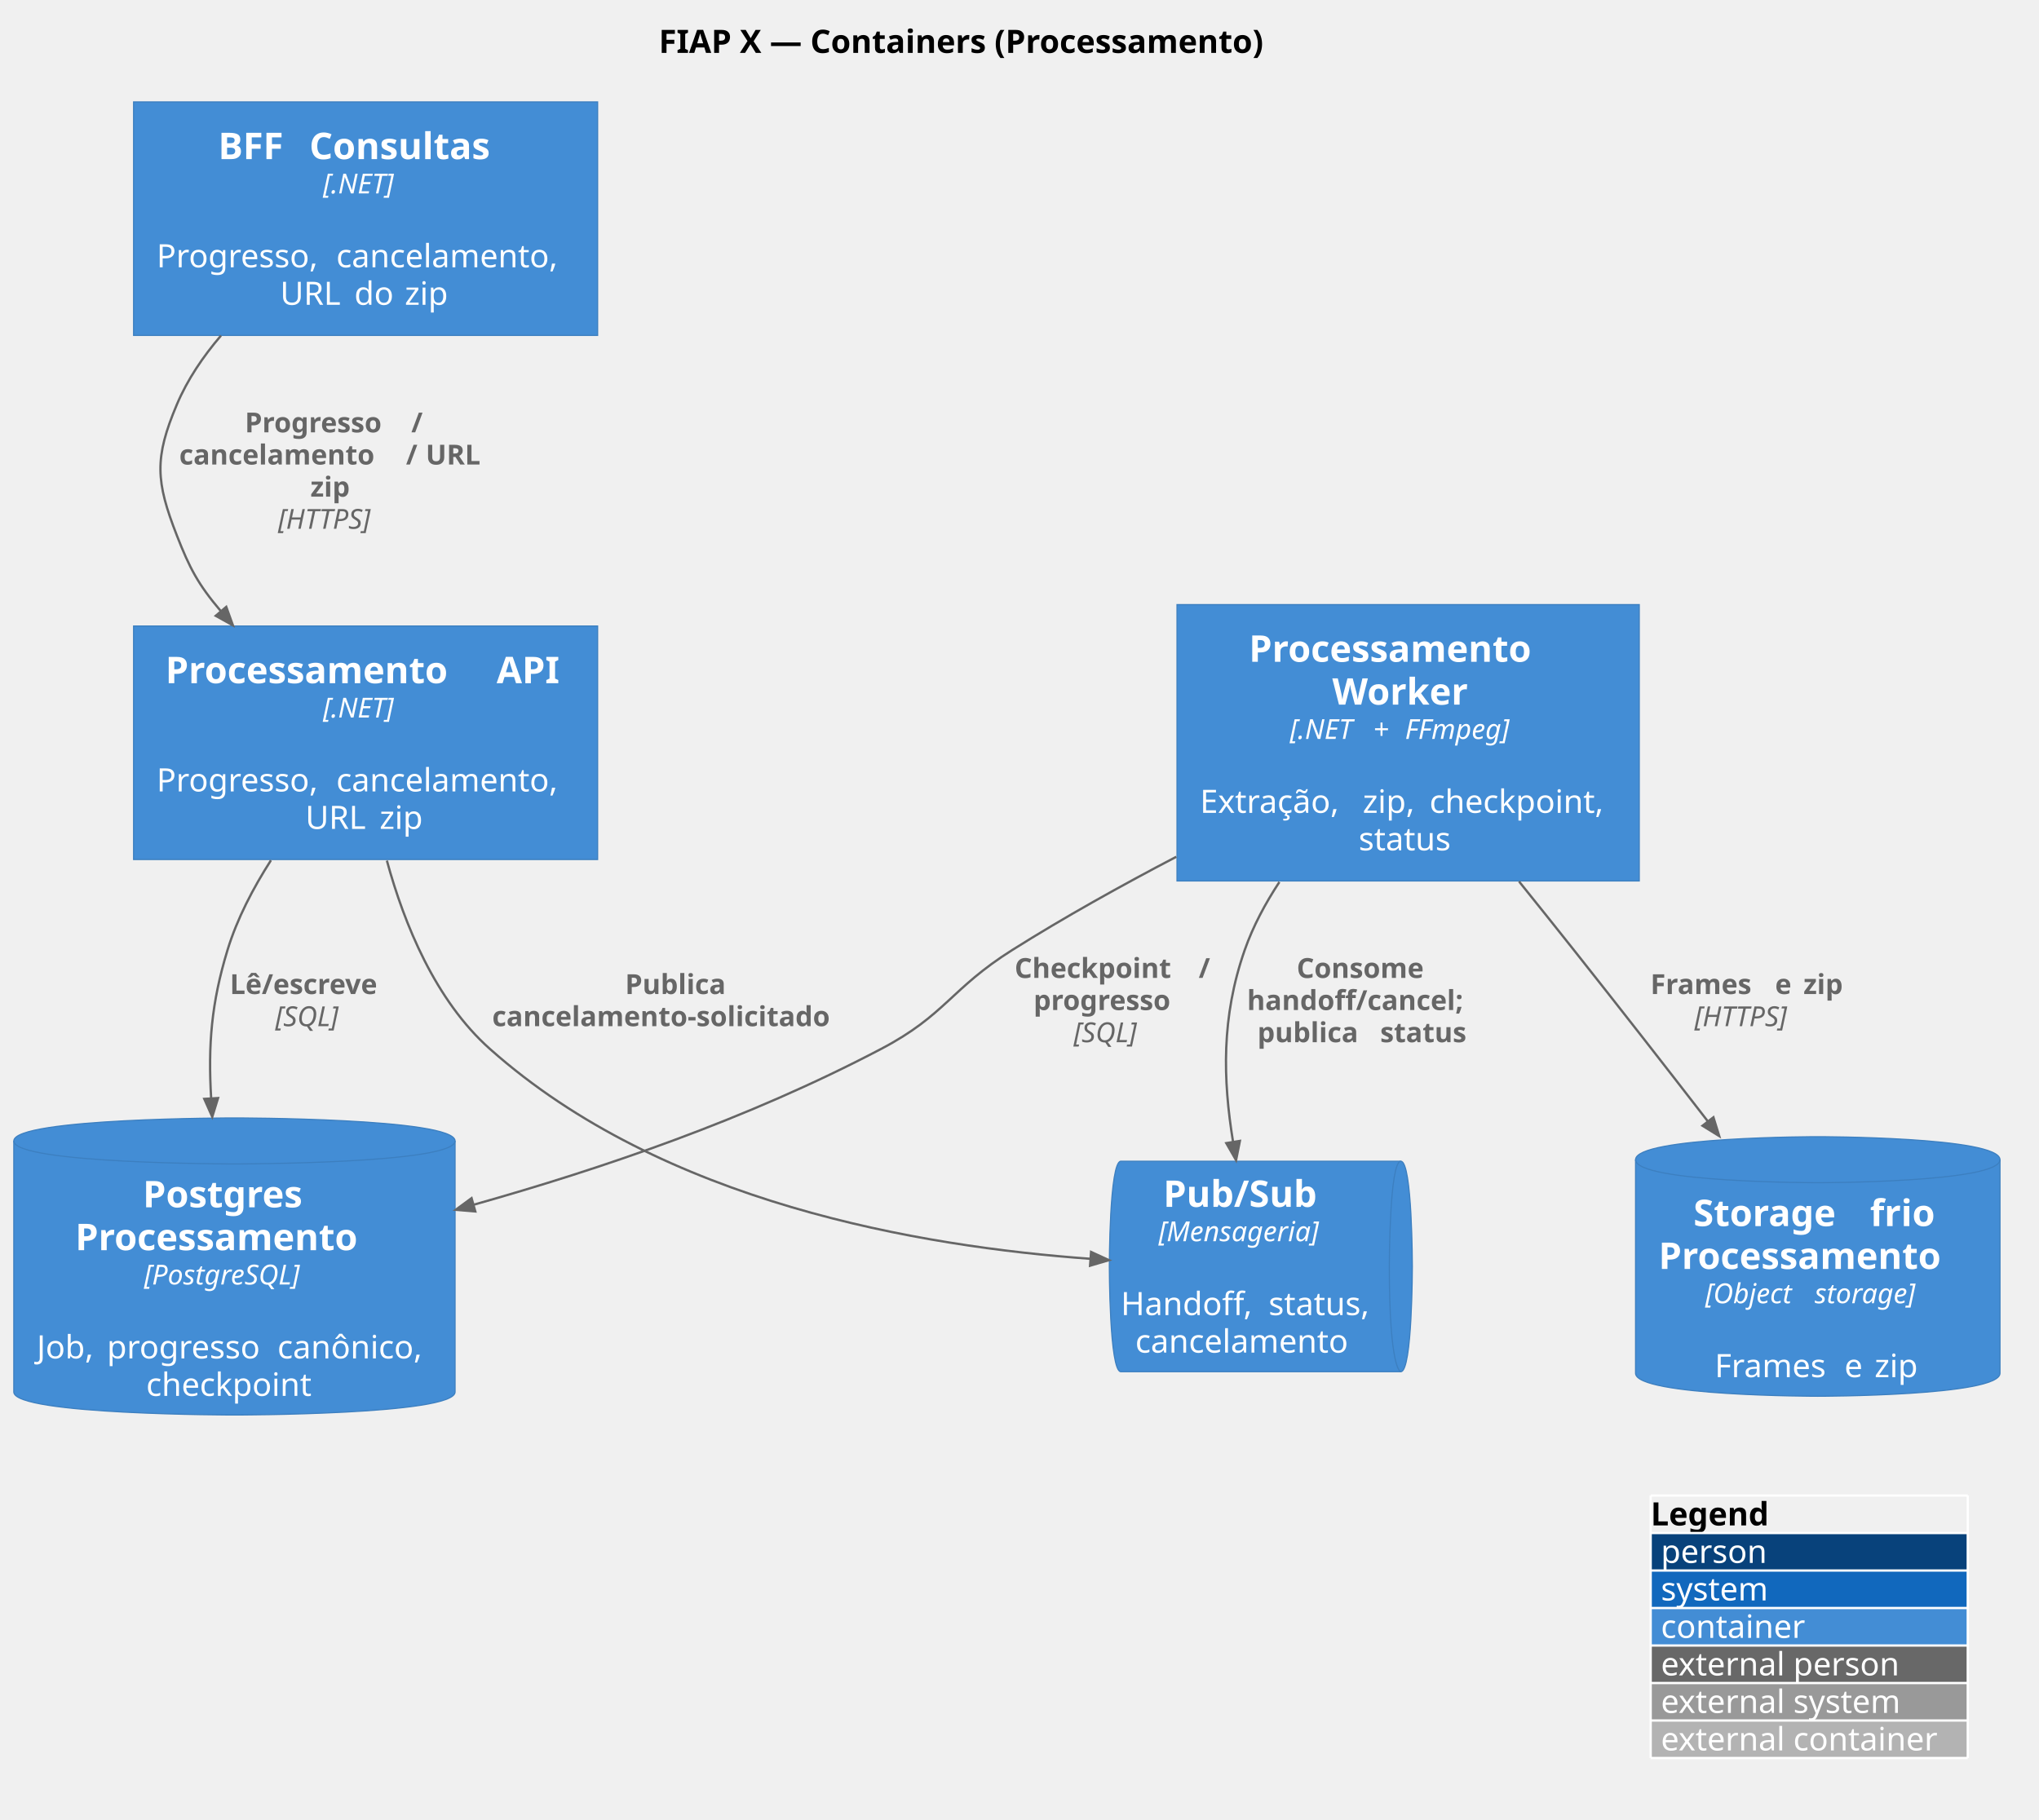
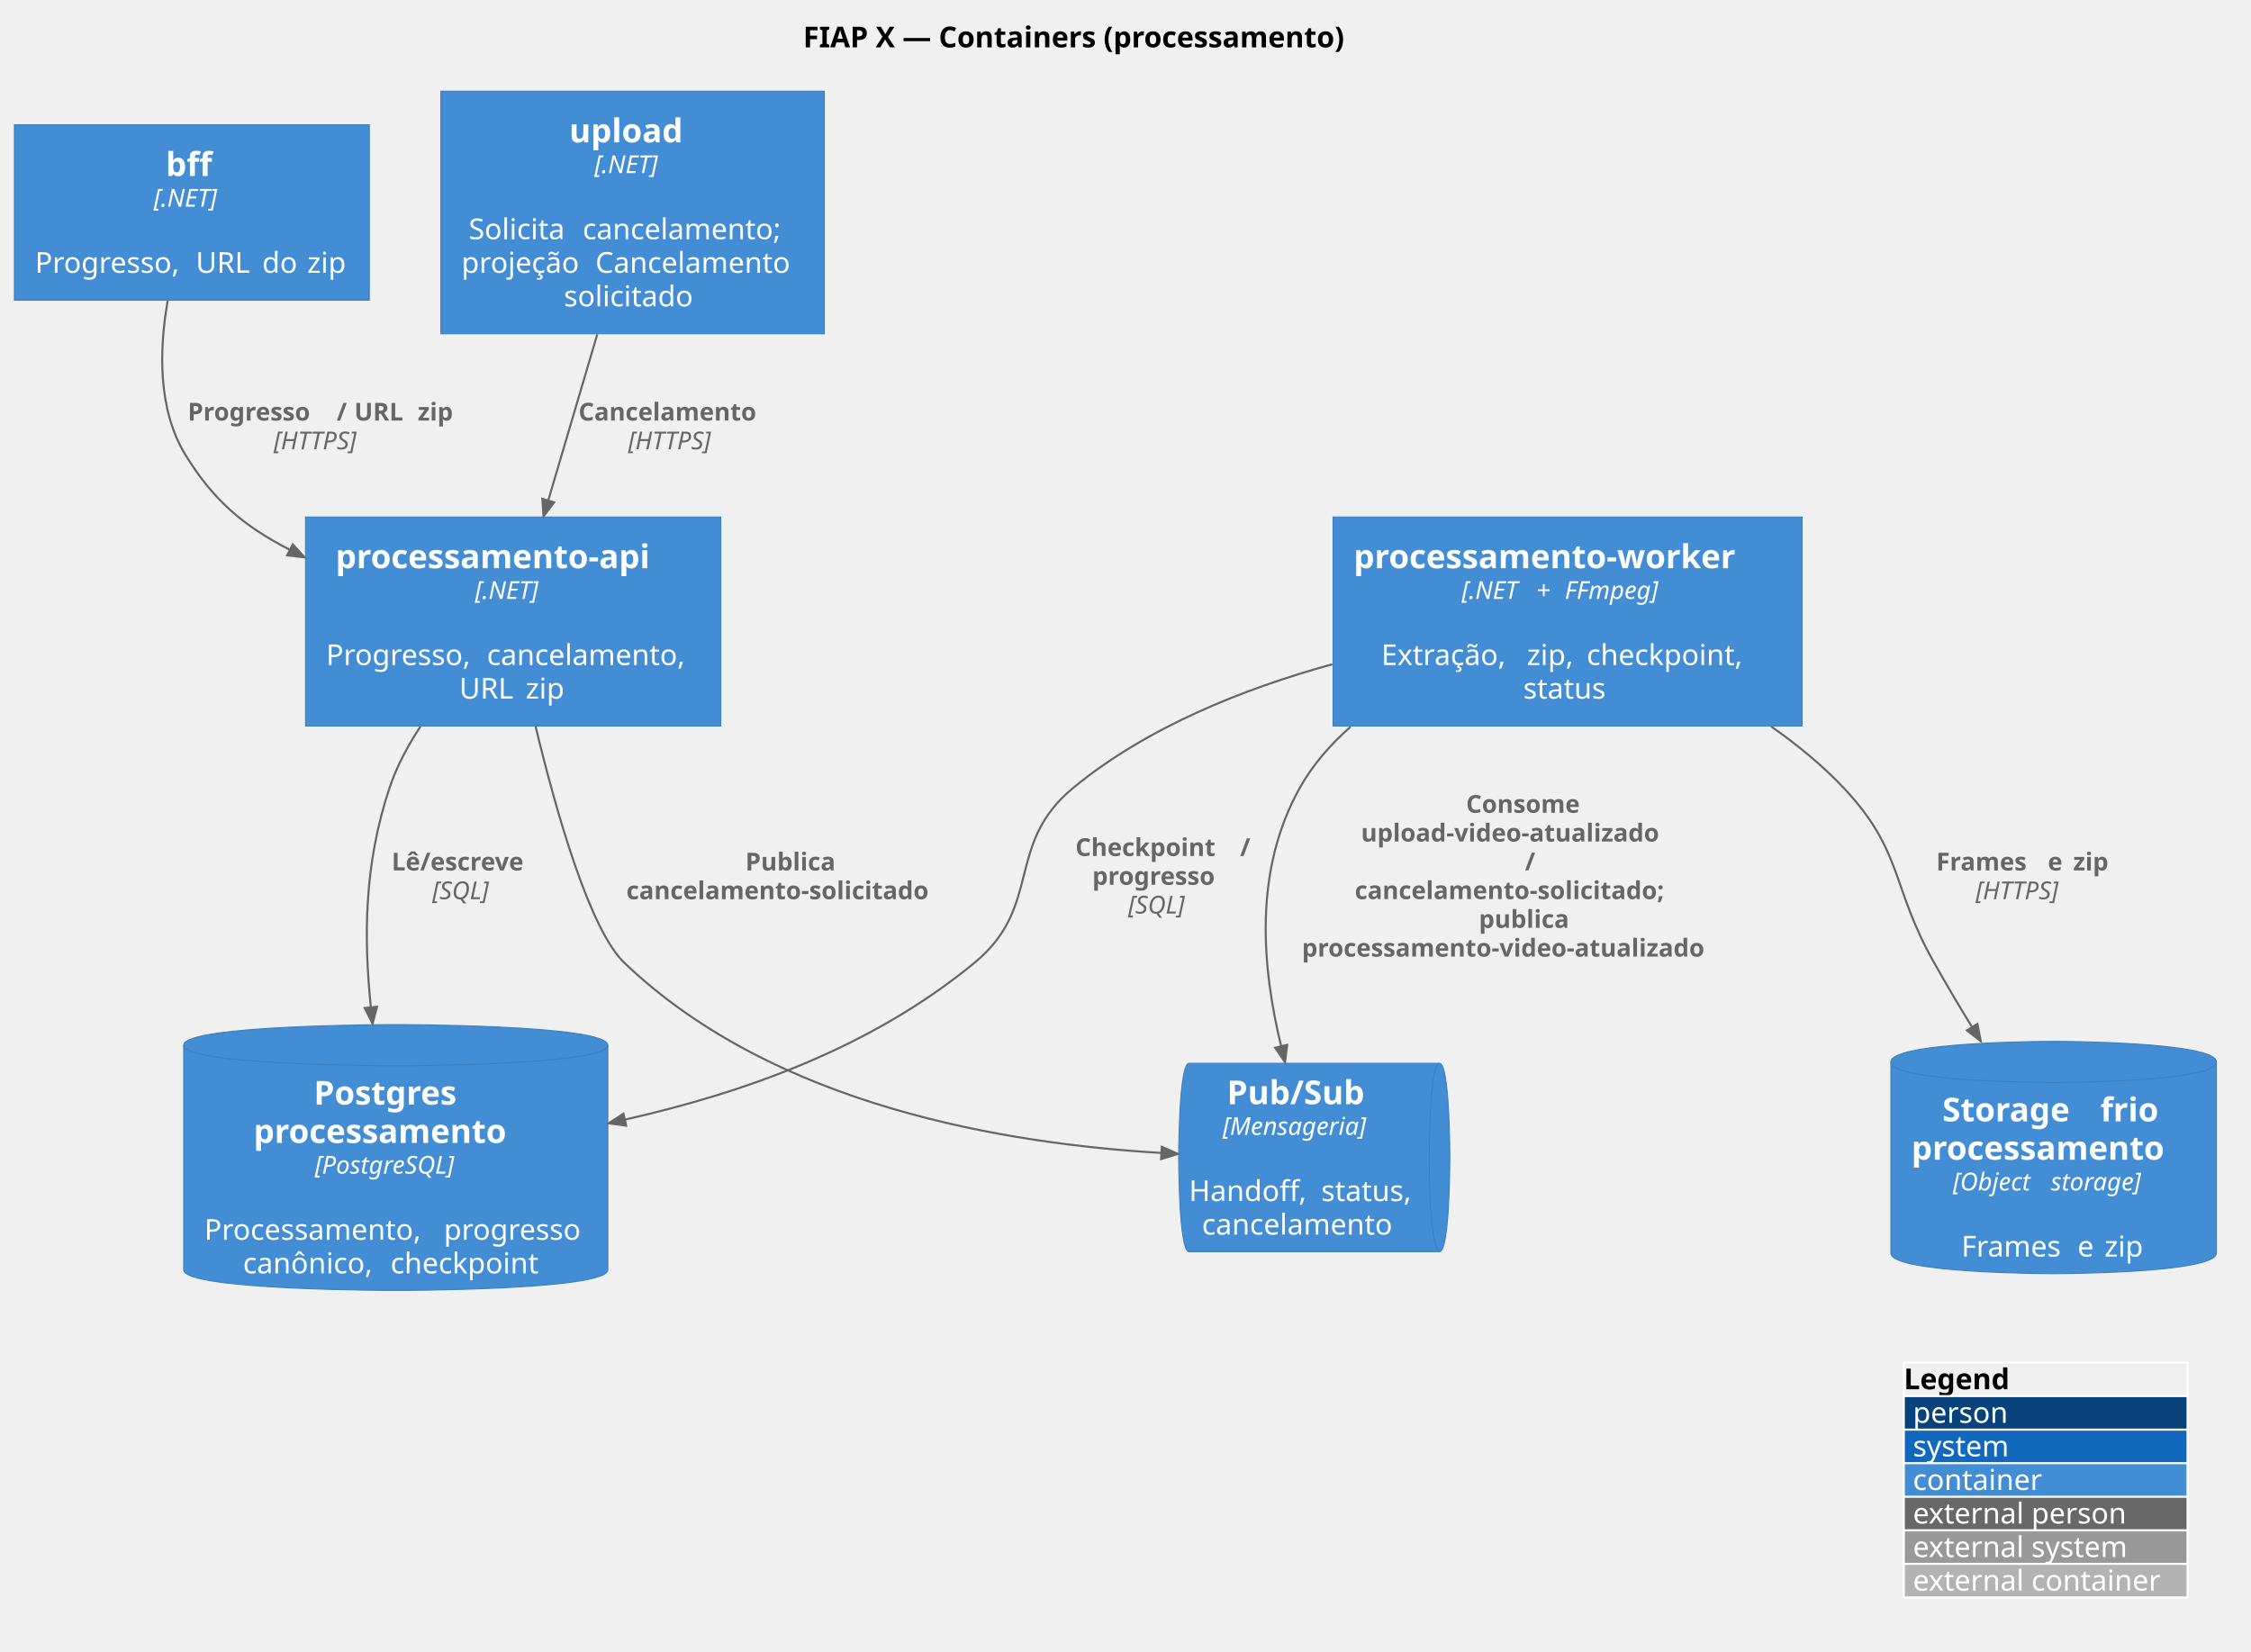
- <svg xmlns="http://www.w3.org/2000/svg" contentStyleType="text/css" height="791px" preserveAspectRatio="none" style="width:886px;height:791px;background:#FFFFFF;" version="1.1" viewBox="0 0 886 791" width="886px" zoomAndPan="magnify">
+ <svg xmlns="http://www.w3.org/2000/svg" contentStyleType="text/css" height="802px" preserveAspectRatio="none" style="width:1093px;height:802px;background:#FFFFFF;" version="1.1" viewBox="0 0 1093 802" width="1093px" zoomAndPan="magnify">
  <defs />
  <g>
-     <text fill="#000000" font-family="sans-serif" font-size="14" font-weight="bold" lengthAdjust="spacing" textLength="299.503" x="286.27" y="22.995">FIAP X — Containers (Processamento)</text>
+     <text fill="#000000" font-family="sans-serif" font-size="14" font-weight="bold" lengthAdjust="spacing" textLength="299.264" x="389.968" y="22.995">FIAP X — Containers (processamento)</text>
    <g id="elem_bff">
-       <rect fill="#438DD5" height="101.484" style="stroke:#3C7FC0;stroke-width:0.5;" width="201.631" x="58.05" y="44.297" />
-       <text fill="#FFFFFF" font-family="sans-serif" font-size="16" font-weight="bold" lengthAdjust="spacing" textLength="34.055" x="94.807" y="69.148">BFF</text>
-       <text fill="#FFFFFF" font-family="sans-serif" font-size="16" font-weight="bold" lengthAdjust="spacing" textLength="5.57" x="128.862" y="69.148"> </text>
-       <text fill="#FFFFFF" font-family="sans-serif" font-size="16" font-weight="bold" lengthAdjust="spacing" textLength="88.492" x="134.432" y="69.148">Consultas</text>
-       <text fill="#FFFFFF" font-family="sans-serif" font-size="12" font-style="italic" lengthAdjust="spacing" textLength="37.066" x="140.332" y="84.061">[.NET]</text>
-       <text fill="#FFFFFF" font-family="sans-serif" font-size="14" lengthAdjust="spacing" textLength="4.45" x="156.64" y="99.886"> </text>
-       <text fill="#FFFFFF" font-family="sans-serif" font-size="14" lengthAdjust="spacing" textLength="73.623" x="68.05" y="116.183">Progresso,</text>
-       <text fill="#FFFFFF" font-family="sans-serif" font-size="14" lengthAdjust="spacing" textLength="4.45" x="141.673" y="116.183"> </text>
-       <text fill="#FFFFFF" font-family="sans-serif" font-size="14" lengthAdjust="spacing" textLength="103.558" x="146.123" y="116.183">cancelamento,</text>
-       <text fill="#FFFFFF" font-family="sans-serif" font-size="14" lengthAdjust="spacing" textLength="27.774" x="121.74" y="132.48">URL</text>
-       <text fill="#FFFFFF" font-family="sans-serif" font-size="14" lengthAdjust="spacing" textLength="4.45" x="149.514" y="132.48"> </text>
-       <text fill="#FFFFFF" font-family="sans-serif" font-size="14" lengthAdjust="spacing" textLength="17.452" x="153.964" y="132.48">do</text>
-       <text fill="#FFFFFF" font-family="sans-serif" font-size="14" lengthAdjust="spacing" textLength="4.45" x="171.416" y="132.48"> </text>
-       <text fill="#FFFFFF" font-family="sans-serif" font-size="14" lengthAdjust="spacing" textLength="20.125" x="175.866" y="132.48">zip</text>
+       <rect fill="#438DD5" height="85.188" style="stroke:#3C7FC0;stroke-width:0.5;" width="172.325" x="7" y="60.597" />
+       <text fill="#FFFFFF" font-family="sans-serif" font-size="16" font-weight="bold" lengthAdjust="spacing" textLength="25.375" x="80.475" y="85.448">bff</text>
+       <text fill="#FFFFFF" font-family="sans-serif" font-size="12" font-style="italic" lengthAdjust="spacing" textLength="37.066" x="74.629" y="100.361">[.NET]</text>
+       <text fill="#FFFFFF" font-family="sans-serif" font-size="14" lengthAdjust="spacing" textLength="4.45" x="90.938" y="116.186"> </text>
+       <text fill="#FFFFFF" font-family="sans-serif" font-size="14" lengthAdjust="spacing" textLength="73.623" x="17" y="132.483">Progresso,</text>
+       <text fill="#FFFFFF" font-family="sans-serif" font-size="14" lengthAdjust="spacing" textLength="4.45" x="90.623" y="132.483"> </text>
+       <text fill="#FFFFFF" font-family="sans-serif" font-size="14" lengthAdjust="spacing" textLength="27.774" x="95.073" y="132.483">URL</text>
+       <text fill="#FFFFFF" font-family="sans-serif" font-size="14" lengthAdjust="spacing" textLength="4.45" x="122.848" y="132.483"> </text>
+       <text fill="#FFFFFF" font-family="sans-serif" font-size="14" lengthAdjust="spacing" textLength="17.452" x="127.298" y="132.483">do</text>
+       <text fill="#FFFFFF" font-family="sans-serif" font-size="14" lengthAdjust="spacing" textLength="4.45" x="144.75" y="132.483"> </text>
+       <text fill="#FFFFFF" font-family="sans-serif" font-size="14" lengthAdjust="spacing" textLength="20.125" x="149.2" y="132.483">zip</text>
+     </g>
+     <g id="elem_upload">
+       <rect fill="#438DD5" height="117.781" style="stroke:#3C7FC0;stroke-width:0.5;" width="186.189" x="214.07" y="44.297" />
+       <text fill="#FFFFFF" font-family="sans-serif" font-size="16" font-weight="bold" lengthAdjust="spacing" textLength="61.57" x="276.379" y="69.148">upload</text>
+       <text fill="#FFFFFF" font-family="sans-serif" font-size="12" font-style="italic" lengthAdjust="spacing" textLength="37.066" x="288.631" y="84.061">[.NET]</text>
+       <text fill="#FFFFFF" font-family="sans-serif" font-size="14" lengthAdjust="spacing" textLength="4.45" x="304.939" y="99.886"> </text>
+       <text fill="#FFFFFF" font-family="sans-serif" font-size="14" lengthAdjust="spacing" textLength="50.887" x="227.584" y="116.183">Solicita</text>
+       <text fill="#FFFFFF" font-family="sans-serif" font-size="14" lengthAdjust="spacing" textLength="4.45" x="278.47" y="116.183"> </text>
+       <text fill="#FFFFFF" font-family="sans-serif" font-size="14" lengthAdjust="spacing" textLength="103.824" x="282.921" y="116.183">cancelamento;</text>
+       <text fill="#FFFFFF" font-family="sans-serif" font-size="14" lengthAdjust="spacing" textLength="60.553" x="224.07" y="132.48">projeção</text>
+       <text fill="#FFFFFF" font-family="sans-serif" font-size="14" lengthAdjust="spacing" textLength="4.45" x="284.623" y="132.48"> </text>
+       <text fill="#FFFFFF" font-family="sans-serif" font-size="14" lengthAdjust="spacing" textLength="101.186" x="289.073" y="132.48">Cancelamento</text>
+       <text fill="#FFFFFF" font-family="sans-serif" font-size="14" lengthAdjust="spacing" textLength="66.746" x="273.791" y="148.776">solicitado</text>
    </g>
    <g id="elem_procApi">
-       <rect fill="#438DD5" height="101.484" style="stroke:#3C7FC0;stroke-width:0.5;" width="201.631" x="58.05" y="272.087" />
-       <text fill="#FFFFFF" font-family="sans-serif" font-size="16" font-weight="bold" lengthAdjust="spacing" textLength="138.344" x="71.877" y="296.938">Processamento</text>
-       <text fill="#FFFFFF" font-family="sans-serif" font-size="16" font-weight="bold" lengthAdjust="spacing" textLength="5.57" x="210.221" y="296.938"> </text>
-       <text fill="#FFFFFF" font-family="sans-serif" font-size="16" font-weight="bold" lengthAdjust="spacing" textLength="30.062" x="215.791" y="296.938">API</text>
-       <text fill="#FFFFFF" font-family="sans-serif" font-size="12" font-style="italic" lengthAdjust="spacing" textLength="37.066" x="140.332" y="311.851">[.NET]</text>
-       <text fill="#FFFFFF" font-family="sans-serif" font-size="14" lengthAdjust="spacing" textLength="4.45" x="156.64" y="327.676"> </text>
-       <text fill="#FFFFFF" font-family="sans-serif" font-size="14" lengthAdjust="spacing" textLength="73.623" x="68.05" y="343.973">Progresso,</text>
-       <text fill="#FFFFFF" font-family="sans-serif" font-size="14" lengthAdjust="spacing" textLength="4.45" x="141.673" y="343.973"> </text>
-       <text fill="#FFFFFF" font-family="sans-serif" font-size="14" lengthAdjust="spacing" textLength="103.558" x="146.123" y="343.973">cancelamento,</text>
-       <text fill="#FFFFFF" font-family="sans-serif" font-size="14" lengthAdjust="spacing" textLength="27.774" x="132.691" y="360.269">URL</text>
-       <text fill="#FFFFFF" font-family="sans-serif" font-size="14" lengthAdjust="spacing" textLength="4.45" x="160.465" y="360.269"> </text>
-       <text fill="#FFFFFF" font-family="sans-serif" font-size="14" lengthAdjust="spacing" textLength="20.125" x="164.915" y="360.269">zip</text>
+       <rect fill="#438DD5" height="101.484" style="stroke:#3C7FC0;stroke-width:0.5;" width="201.631" x="148.35" y="251.087" />
+       <text fill="#FFFFFF" font-family="sans-serif" font-size="16" font-weight="bold" lengthAdjust="spacing" textLength="172.445" x="162.943" y="275.938">processamento-api</text>
+       <text fill="#FFFFFF" font-family="sans-serif" font-size="12" font-style="italic" lengthAdjust="spacing" textLength="37.066" x="230.632" y="290.851">[.NET]</text>
+       <text fill="#FFFFFF" font-family="sans-serif" font-size="14" lengthAdjust="spacing" textLength="4.45" x="246.94" y="306.676"> </text>
+       <text fill="#FFFFFF" font-family="sans-serif" font-size="14" lengthAdjust="spacing" textLength="73.623" x="158.35" y="322.973">Progresso,</text>
+       <text fill="#FFFFFF" font-family="sans-serif" font-size="14" lengthAdjust="spacing" textLength="4.45" x="231.973" y="322.973"> </text>
+       <text fill="#FFFFFF" font-family="sans-serif" font-size="14" lengthAdjust="spacing" textLength="103.558" x="236.423" y="322.973">cancelamento,</text>
+       <text fill="#FFFFFF" font-family="sans-serif" font-size="14" lengthAdjust="spacing" textLength="27.774" x="222.991" y="339.269">URL</text>
+       <text fill="#FFFFFF" font-family="sans-serif" font-size="14" lengthAdjust="spacing" textLength="4.45" x="250.765" y="339.269"> </text>
+       <text fill="#FFFFFF" font-family="sans-serif" font-size="14" lengthAdjust="spacing" textLength="20.125" x="255.215" y="339.269">zip</text>
    </g>
    <g id="elem_procWorker">
-       <rect fill="#438DD5" height="120.109" style="stroke:#3C7FC0;stroke-width:0.5;" width="200.865" x="511.44" y="262.777" />
-       <text fill="#FFFFFF" font-family="sans-serif" font-size="16" font-weight="bold" lengthAdjust="spacing" textLength="138.344" x="542.701" y="287.628">Processamento</text>
-       <text fill="#FFFFFF" font-family="sans-serif" font-size="16" font-weight="bold" lengthAdjust="spacing" textLength="65.914" x="578.916" y="306.253">Worker</text>
-       <text fill="#FFFFFF" font-family="sans-serif" font-size="12" font-style="italic" lengthAdjust="spacing" textLength="32.385" x="560.442" y="321.166">[.NET</text>
-       <text fill="#FFFFFF" font-family="sans-serif" font-size="12" font-style="italic" lengthAdjust="spacing" textLength="3.814" x="592.827" y="321.166"> </text>
-       <text fill="#FFFFFF" font-family="sans-serif" font-size="12" font-style="italic" lengthAdjust="spacing" textLength="10.055" x="596.641" y="321.166">+</text>
-       <text fill="#FFFFFF" font-family="sans-serif" font-size="12" font-style="italic" lengthAdjust="spacing" textLength="3.814" x="606.696" y="321.166"> </text>
-       <text fill="#FFFFFF" font-family="sans-serif" font-size="12" font-style="italic" lengthAdjust="spacing" textLength="52.793" x="610.51" y="321.166">FFmpeg]</text>
-       <text fill="#FFFFFF" font-family="sans-serif" font-size="14" lengthAdjust="spacing" textLength="4.45" x="609.648" y="336.991"> </text>
-       <text fill="#FFFFFF" font-family="sans-serif" font-size="14" lengthAdjust="spacing" textLength="66.247" x="521.44" y="353.288">Extração,</text>
-       <text fill="#FFFFFF" font-family="sans-serif" font-size="14" lengthAdjust="spacing" textLength="4.45" x="587.687" y="353.288"> </text>
-       <text fill="#FFFFFF" font-family="sans-serif" font-size="14" lengthAdjust="spacing" textLength="24.575" x="592.137" y="353.288">zip,</text>
-       <text fill="#FFFFFF" font-family="sans-serif" font-size="14" lengthAdjust="spacing" textLength="4.45" x="616.712" y="353.288"> </text>
-       <text fill="#FFFFFF" font-family="sans-serif" font-size="14" lengthAdjust="spacing" textLength="81.143" x="621.163" y="353.288">checkpoint,</text>
-       <text fill="#FFFFFF" font-family="sans-serif" font-size="14" lengthAdjust="spacing" textLength="43.019" x="590.363" y="369.584">status</text>
+       <rect fill="#438DD5" height="101.484" style="stroke:#3C7FC0;stroke-width:0.5;" width="227.758" x="647.28" y="251.087" />
+       <text fill="#FFFFFF" font-family="sans-serif" font-size="16" font-weight="bold" lengthAdjust="spacing" textLength="207.758" x="657.28" y="275.938">processamento-worker</text>
+       <text fill="#FFFFFF" font-family="sans-serif" font-size="12" font-style="italic" lengthAdjust="spacing" textLength="32.385" x="709.728" y="290.851">[.NET</text>
+       <text fill="#FFFFFF" font-family="sans-serif" font-size="12" font-style="italic" lengthAdjust="spacing" textLength="3.814" x="742.113" y="290.851"> </text>
+       <text fill="#FFFFFF" font-family="sans-serif" font-size="12" font-style="italic" lengthAdjust="spacing" textLength="10.055" x="745.928" y="290.851">+</text>
+       <text fill="#FFFFFF" font-family="sans-serif" font-size="12" font-style="italic" lengthAdjust="spacing" textLength="3.814" x="755.982" y="290.851"> </text>
+       <text fill="#FFFFFF" font-family="sans-serif" font-size="12" font-style="italic" lengthAdjust="spacing" textLength="52.793" x="759.797" y="290.851">FFmpeg]</text>
+       <text fill="#FFFFFF" font-family="sans-serif" font-size="14" lengthAdjust="spacing" textLength="4.45" x="758.934" y="306.676"> </text>
+       <text fill="#FFFFFF" font-family="sans-serif" font-size="14" lengthAdjust="spacing" textLength="66.247" x="670.726" y="322.973">Extração,</text>
+       <text fill="#FFFFFF" font-family="sans-serif" font-size="14" lengthAdjust="spacing" textLength="4.45" x="736.973" y="322.973"> </text>
+       <text fill="#FFFFFF" font-family="sans-serif" font-size="14" lengthAdjust="spacing" textLength="24.575" x="741.424" y="322.973">zip,</text>
+       <text fill="#FFFFFF" font-family="sans-serif" font-size="14" lengthAdjust="spacing" textLength="4.45" x="765.999" y="322.973"> </text>
+       <text fill="#FFFFFF" font-family="sans-serif" font-size="14" lengthAdjust="spacing" textLength="81.143" x="770.449" y="322.973">checkpoint,</text>
+       <text fill="#FFFFFF" font-family="sans-serif" font-size="14" lengthAdjust="spacing" textLength="43.019" x="739.65" y="339.269">status</text>
    </g>
    <g id="elem_pgProc">
-       <path d="M6,495.887 C6,485.887 101.87,485.887 101.87,485.887 C101.87,485.887 197.739,485.887 197.739,495.887 L197.739,604.996 C197.739,614.996 101.87,614.996 101.87,614.996 C101.87,614.996 6,614.996 6,604.996 L6,495.887 " fill="#438DD5" style="stroke:#3C7FC0;stroke-width:0.5;" />
-       <path d="M6,495.887 C6,505.887 101.87,505.887 101.87,505.887 C101.87,505.887 197.739,505.887 197.739,495.887 " fill="none" style="stroke:#3C7FC0;stroke-width:0.5;" />
-       <text fill="#FFFFFF" font-family="sans-serif" font-size="16" font-weight="bold" lengthAdjust="spacing" textLength="79.609" x="62.065" y="524.738">Postgres</text>
-       <text fill="#FFFFFF" font-family="sans-serif" font-size="16" font-weight="bold" lengthAdjust="spacing" textLength="138.344" x="32.698" y="543.363">Processamento</text>
-       <text fill="#FFFFFF" font-family="sans-serif" font-size="12" font-style="italic" lengthAdjust="spacing" textLength="78.58" x="62.58" y="558.275">[PostgreSQL]</text>
-       <text fill="#FFFFFF" font-family="sans-serif" font-size="14" lengthAdjust="spacing" textLength="4.45" x="99.644" y="574.101"> </text>
-       <text fill="#FFFFFF" font-family="sans-serif" font-size="14" lengthAdjust="spacing" textLength="26.031" x="16" y="590.398">Job,</text>
-       <text fill="#FFFFFF" font-family="sans-serif" font-size="14" lengthAdjust="spacing" textLength="4.45" x="42.031" y="590.398"> </text>
-       <text fill="#FFFFFF" font-family="sans-serif" font-size="14" lengthAdjust="spacing" textLength="69.617" x="46.481" y="590.398">progresso</text>
-       <text fill="#FFFFFF" font-family="sans-serif" font-size="14" lengthAdjust="spacing" textLength="4.45" x="116.099" y="590.398"> </text>
-       <text fill="#FFFFFF" font-family="sans-serif" font-size="14" lengthAdjust="spacing" textLength="67.19" x="120.549" y="590.398">canônico,</text>
-       <text fill="#FFFFFF" font-family="sans-serif" font-size="14" lengthAdjust="spacing" textLength="76.692" x="63.523" y="606.694">checkpoint</text>
+       <path d="M89.19,507.567 C89.19,497.567 192.159,497.567 192.159,497.567 C192.159,497.567 295.127,497.567 295.127,507.567 L295.127,616.676 C295.127,626.676 192.159,626.676 192.159,626.676 C192.159,626.676 89.19,626.676 89.19,616.676 L89.19,507.567 " fill="#438DD5" style="stroke:#3C7FC0;stroke-width:0.5;" />
+       <path d="M89.19,507.567 C89.19,517.567 192.159,517.567 192.159,517.567 C192.159,517.567 295.127,517.567 295.127,507.567 " fill="none" style="stroke:#3C7FC0;stroke-width:0.5;" />
+       <text fill="#FFFFFF" font-family="sans-serif" font-size="16" font-weight="bold" lengthAdjust="spacing" textLength="79.609" x="152.354" y="536.418">Postgres</text>
+       <text fill="#FFFFFF" font-family="sans-serif" font-size="16" font-weight="bold" lengthAdjust="spacing" textLength="138.07" x="123.124" y="555.043">processamento</text>
+       <text fill="#FFFFFF" font-family="sans-serif" font-size="12" font-style="italic" lengthAdjust="spacing" textLength="78.58" x="152.869" y="569.956">[PostgreSQL]</text>
+       <text fill="#FFFFFF" font-family="sans-serif" font-size="14" lengthAdjust="spacing" textLength="4.45" x="189.934" y="585.781"> </text>
+       <text fill="#FFFFFF" font-family="sans-serif" font-size="14" lengthAdjust="spacing" textLength="111.87" x="99.19" y="602.078">Processamento,</text>
+       <text fill="#FFFFFF" font-family="sans-serif" font-size="14" lengthAdjust="spacing" textLength="4.45" x="211.06" y="602.078"> </text>
+       <text fill="#FFFFFF" font-family="sans-serif" font-size="14" lengthAdjust="spacing" textLength="69.617" x="215.51" y="602.078">progresso</text>
+       <text fill="#FFFFFF" font-family="sans-serif" font-size="14" lengthAdjust="spacing" textLength="67.19" x="117.992" y="618.375">canônico,</text>
+       <text fill="#FFFFFF" font-family="sans-serif" font-size="14" lengthAdjust="spacing" textLength="4.45" x="185.183" y="618.375"> </text>
+       <text fill="#FFFFFF" font-family="sans-serif" font-size="14" lengthAdjust="spacing" textLength="76.692" x="189.633" y="618.375">checkpoint</text>
    </g>
    <g id="elem_frioProc">
-       <path d="M710.7,504.037 C710.7,494.037 789.872,494.037 789.872,494.037 C789.872,494.037 869.044,494.037 869.044,504.037 L869.044,596.849 C869.044,606.849 789.872,606.849 789.872,606.849 C789.872,606.849 710.7,606.849 710.7,596.849 L710.7,504.037 " fill="#438DD5" style="stroke:#3C7FC0;stroke-width:0.5;" />
-       <path d="M710.7,504.037 C710.7,514.037 789.872,514.037 789.872,514.037 C789.872,514.037 869.044,514.037 869.044,504.037 " fill="none" style="stroke:#3C7FC0;stroke-width:0.5;" />
-       <text fill="#FFFFFF" font-family="sans-serif" font-size="16" font-weight="bold" lengthAdjust="spacing" textLength="71.156" x="735.845" y="532.888">Storage</text>
-       <text fill="#FFFFFF" font-family="sans-serif" font-size="16" font-weight="bold" lengthAdjust="spacing" textLength="5.57" x="807.001" y="532.888"> </text>
-       <text fill="#FFFFFF" font-family="sans-serif" font-size="16" font-weight="bold" lengthAdjust="spacing" textLength="31.328" x="812.571" y="532.888">frio</text>
-       <text fill="#FFFFFF" font-family="sans-serif" font-size="16" font-weight="bold" lengthAdjust="spacing" textLength="138.344" x="720.7" y="551.513">Processamento</text>
-       <text fill="#FFFFFF" font-family="sans-serif" font-size="12" font-style="italic" lengthAdjust="spacing" textLength="43.764" x="740.949" y="566.426">[Object</text>
-       <text fill="#FFFFFF" font-family="sans-serif" font-size="12" font-style="italic" lengthAdjust="spacing" textLength="3.814" x="784.713" y="566.426"> </text>
-       <text fill="#FFFFFF" font-family="sans-serif" font-size="12" font-style="italic" lengthAdjust="spacing" textLength="50.268" x="788.527" y="566.426">storage]</text>
-       <text fill="#FFFFFF" font-family="sans-serif" font-size="14" lengthAdjust="spacing" textLength="4.45" x="787.647" y="582.251"> </text>
-       <text fill="#FFFFFF" font-family="sans-serif" font-size="14" lengthAdjust="spacing" textLength="51.933" x="745.086" y="598.548">Frames</text>
-       <text fill="#FFFFFF" font-family="sans-serif" font-size="14" lengthAdjust="spacing" textLength="4.45" x="797.019" y="598.548"> </text>
-       <text fill="#FFFFFF" font-family="sans-serif" font-size="14" lengthAdjust="spacing" textLength="8.613" x="801.469" y="598.548">e</text>
-       <text fill="#FFFFFF" font-family="sans-serif" font-size="14" lengthAdjust="spacing" textLength="4.45" x="810.082" y="598.548"> </text>
-       <text fill="#FFFFFF" font-family="sans-serif" font-size="14" lengthAdjust="spacing" textLength="20.125" x="814.533" y="598.548">zip</text>
+       <path d="M918.13,515.717 C918.13,505.717 997.165,505.717 997.165,505.717 C997.165,505.717 1076.2,505.717 1076.2,515.717 L1076.2,608.529 C1076.2,618.529 997.165,618.529 997.165,618.529 C997.165,618.529 918.13,618.529 918.13,608.529 L918.13,515.717 " fill="#438DD5" style="stroke:#3C7FC0;stroke-width:0.5;" />
+       <path d="M918.13,515.717 C918.13,525.717 997.165,525.717 997.165,525.717 C997.165,525.717 1076.2,525.717 1076.2,515.717 " fill="none" style="stroke:#3C7FC0;stroke-width:0.5;" />
+       <text fill="#FFFFFF" font-family="sans-serif" font-size="16" font-weight="bold" lengthAdjust="spacing" textLength="71.156" x="943.138" y="544.568">Storage</text>
+       <text fill="#FFFFFF" font-family="sans-serif" font-size="16" font-weight="bold" lengthAdjust="spacing" textLength="5.57" x="1014.294" y="544.568"> </text>
+       <text fill="#FFFFFF" font-family="sans-serif" font-size="16" font-weight="bold" lengthAdjust="spacing" textLength="31.328" x="1019.864" y="544.568">frio</text>
+       <text fill="#FFFFFF" font-family="sans-serif" font-size="16" font-weight="bold" lengthAdjust="spacing" textLength="138.07" x="928.13" y="563.193">processamento</text>
+       <text fill="#FFFFFF" font-family="sans-serif" font-size="12" font-style="italic" lengthAdjust="spacing" textLength="43.764" x="948.242" y="578.106">[Object</text>
+       <text fill="#FFFFFF" font-family="sans-serif" font-size="12" font-style="italic" lengthAdjust="spacing" textLength="3.814" x="992.006" y="578.106"> </text>
+       <text fill="#FFFFFF" font-family="sans-serif" font-size="12" font-style="italic" lengthAdjust="spacing" textLength="50.268" x="995.82" y="578.106">storage]</text>
+       <text fill="#FFFFFF" font-family="sans-serif" font-size="14" lengthAdjust="spacing" textLength="4.45" x="994.94" y="593.931"> </text>
+       <text fill="#FFFFFF" font-family="sans-serif" font-size="14" lengthAdjust="spacing" textLength="51.933" x="952.38" y="610.228">Frames</text>
+       <text fill="#FFFFFF" font-family="sans-serif" font-size="14" lengthAdjust="spacing" textLength="4.45" x="1004.312" y="610.228"> </text>
+       <text fill="#FFFFFF" font-family="sans-serif" font-size="14" lengthAdjust="spacing" textLength="8.613" x="1008.762" y="610.228">e</text>
+       <text fill="#FFFFFF" font-family="sans-serif" font-size="14" lengthAdjust="spacing" textLength="4.45" x="1017.376" y="610.228"> </text>
+       <text fill="#FFFFFF" font-family="sans-serif" font-size="14" lengthAdjust="spacing" textLength="20.125" x="1021.826" y="610.228">zip</text>
    </g>
    <g id="elem_pubsub">
-       <path d="M487.04,504.697 L608.698,504.697 C613.698,504.697 613.698,550.439 613.698,550.439 C613.698,550.439 613.698,596.181 608.698,596.181 L487.04,596.181 C482.04,596.181 482.04,550.439 482.04,550.439 C482.04,550.439 482.04,504.697 487.04,504.697 " fill="#438DD5" style="stroke:#3C7FC0;stroke-width:0.5;" />
-       <path d="M608.698,504.697 C603.698,504.697 603.698,550.439 603.698,550.439 C603.698,596.181 608.698,596.181 608.698,596.181 " fill="none" style="stroke:#3C7FC0;stroke-width:0.5;" />
-       <text fill="#FFFFFF" font-family="sans-serif" font-size="16" font-weight="bold" lengthAdjust="spacing" textLength="74.781" x="505.478" y="524.548">Pub/Sub</text>
-       <text fill="#FFFFFF" font-family="sans-serif" font-size="12" font-style="italic" lengthAdjust="spacing" textLength="78.932" x="503.403" y="539.461">[Mensageria]</text>
-       <text fill="#FFFFFF" font-family="sans-serif" font-size="14" lengthAdjust="spacing" textLength="4.45" x="540.644" y="555.286"> </text>
-       <text fill="#FFFFFF" font-family="sans-serif" font-size="14" lengthAdjust="spacing" textLength="59.739" x="487.04" y="571.583">Handoff,</text>
-       <text fill="#FFFFFF" font-family="sans-serif" font-size="14" lengthAdjust="spacing" textLength="4.45" x="546.779" y="571.583"> </text>
-       <text fill="#FFFFFF" font-family="sans-serif" font-size="14" lengthAdjust="spacing" textLength="47.469" x="551.23" y="571.583">status,</text>
-       <text fill="#FFFFFF" font-family="sans-serif" font-size="14" lengthAdjust="spacing" textLength="99.107" x="493.315" y="587.88">cancelamento</text>
+       <path d="M577.33,516.377 L698.988,516.377 C703.988,516.377 703.988,562.119 703.988,562.119 C703.988,562.119 703.988,607.861 698.988,607.861 L577.33,607.861 C572.33,607.861 572.33,562.119 572.33,562.119 C572.33,562.119 572.33,516.377 577.33,516.377 " fill="#438DD5" style="stroke:#3C7FC0;stroke-width:0.5;" />
+       <path d="M698.988,516.377 C693.988,516.377 693.988,562.119 693.988,562.119 C693.988,607.861 698.988,607.861 698.988,607.861 " fill="none" style="stroke:#3C7FC0;stroke-width:0.5;" />
+       <text fill="#FFFFFF" font-family="sans-serif" font-size="16" font-weight="bold" lengthAdjust="spacing" textLength="74.781" x="595.769" y="536.228">Pub/Sub</text>
+       <text fill="#FFFFFF" font-family="sans-serif" font-size="12" font-style="italic" lengthAdjust="spacing" textLength="78.932" x="593.693" y="551.14">[Mensageria]</text>
+       <text fill="#FFFFFF" font-family="sans-serif" font-size="14" lengthAdjust="spacing" textLength="4.45" x="630.934" y="566.966"> </text>
+       <text fill="#FFFFFF" font-family="sans-serif" font-size="14" lengthAdjust="spacing" textLength="59.739" x="577.33" y="583.263">Handoff,</text>
+       <text fill="#FFFFFF" font-family="sans-serif" font-size="14" lengthAdjust="spacing" textLength="4.45" x="637.069" y="583.263"> </text>
+       <text fill="#FFFFFF" font-family="sans-serif" font-size="14" lengthAdjust="spacing" textLength="47.469" x="641.519" y="583.263">status,</text>
+       <text fill="#FFFFFF" font-family="sans-serif" font-size="14" lengthAdjust="spacing" textLength="99.107" x="583.605" y="599.559">cancelamento</text>
    </g>
    <g id="link_bff_procApi">
-       <path d="M96.03,145.847 C88.24,154.937 81.43,164.987 76.87,175.777 C67.01,199.117 67.66,209.177 76.87,232.777 C82.37,246.877 86.08,253.99 96.03,265.7 " fill="none" id="bff-to-procApi" style="stroke:#666666;stroke-width:1;" />
-       <polygon fill="#666666" points="101.21,271.797,98.316,263.758,93.744,267.643,101.21,271.797" style="stroke:#666666;stroke-width:1;" />
-       <text fill="#666666" font-family="sans-serif" font-size="12" font-weight="bold" lengthAdjust="spacing" textLength="68.133" x="106.399" y="187.916">Progresso</text>
-       <text fill="#666666" font-family="sans-serif" font-size="12" font-weight="bold" lengthAdjust="spacing" textLength="4.178" x="174.532" y="187.916"> </text>
-       <text fill="#666666" font-family="sans-serif" font-size="12" font-weight="bold" lengthAdjust="spacing" textLength="4.383" x="178.71" y="187.916">/</text>
-       <text fill="#666666" font-family="sans-serif" font-size="12" font-weight="bold" lengthAdjust="spacing" textLength="94.383" x="77.87" y="201.884">cancelamento</text>
-       <text fill="#666666" font-family="sans-serif" font-size="12" font-weight="bold" lengthAdjust="spacing" textLength="4.178" x="172.253" y="201.884"> </text>
-       <text fill="#666666" font-family="sans-serif" font-size="12" font-weight="bold" lengthAdjust="spacing" textLength="4.383" x="176.43" y="201.884">/</text>
-       <text fill="#666666" font-family="sans-serif" font-size="12" font-weight="bold" lengthAdjust="spacing" textLength="4.178" x="180.813" y="201.884"> </text>
-       <text fill="#666666" font-family="sans-serif" font-size="12" font-weight="bold" lengthAdjust="spacing" textLength="26.631" x="184.991" y="201.884">URL</text>
-       <text fill="#666666" font-family="sans-serif" font-size="12" font-weight="bold" lengthAdjust="spacing" textLength="19.688" x="134.902" y="215.853">zip</text>
-       <text fill="#666666" font-family="sans-serif" font-size="12" font-style="italic" lengthAdjust="spacing" textLength="47.9" x="120.796" y="229.822">[HTTPS]</text>
+       <path d="M81.43,146.057 C77.27,169.747 76.52,198.967 90.16,221.087 C103.62,242.897 117.954,255.292 140.794,267.022 " fill="none" id="bff-to-procApi" style="stroke:#666666;stroke-width:1;" />
+       <polygon fill="#666666" points="147.91,270.677,142.164,264.353,139.423,269.691,147.91,270.677" style="stroke:#666666;stroke-width:1;" />
+       <text fill="#666666" font-family="sans-serif" font-size="12" font-weight="bold" lengthAdjust="spacing" textLength="68.133" x="91.16" y="204.226">Progresso</text>
+       <text fill="#666666" font-family="sans-serif" font-size="12" font-weight="bold" lengthAdjust="spacing" textLength="4.178" x="159.293" y="204.226"> </text>
+       <text fill="#666666" font-family="sans-serif" font-size="12" font-weight="bold" lengthAdjust="spacing" textLength="4.383" x="163.47" y="204.226">/</text>
+       <text fill="#666666" font-family="sans-serif" font-size="12" font-weight="bold" lengthAdjust="spacing" textLength="4.178" x="167.853" y="204.226"> </text>
+       <text fill="#666666" font-family="sans-serif" font-size="12" font-weight="bold" lengthAdjust="spacing" textLength="26.631" x="172.031" y="204.226">URL</text>
+       <text fill="#666666" font-family="sans-serif" font-size="12" font-weight="bold" lengthAdjust="spacing" textLength="4.178" x="198.662" y="204.226"> </text>
+       <text fill="#666666" font-family="sans-serif" font-size="12" font-weight="bold" lengthAdjust="spacing" textLength="19.688" x="202.84" y="204.226">zip</text>
+       <text fill="#666666" font-family="sans-serif" font-size="12" font-style="italic" lengthAdjust="spacing" textLength="47.9" x="132.893" y="218.194">[HTTPS]</text>
+     </g>
+     <g id="link_upload_procApi">
+       <path d="M290,162.387 C281.71,190.477 274.132,216.163 266.192,243.093 " fill="none" id="upload-to-procApi" style="stroke:#666666;stroke-width:1;" />
+       <polygon fill="#666666" points="263.93,250.767,269.07,243.942,263.315,242.245,263.93,250.767" style="stroke:#666666;stroke-width:1;" />
+       <text fill="#666666" font-family="sans-serif" font-size="12" font-weight="bold" lengthAdjust="spacing" textLength="96.076" x="280.9" y="204.226">Cancelamento</text>
+       <text fill="#666666" font-family="sans-serif" font-size="12" font-style="italic" lengthAdjust="spacing" textLength="47.9" x="304.988" y="218.194">[HTTPS]</text>
    </g>
    <g id="link_procApi_pgProc">
-       <path d="M117.73,373.907 C109.98,385.987 103.01,399.337 98.87,412.887 C91.84,435.907 90.377,454.151 91.757,477.431 " fill="none" id="procApi-to-pgProc" style="stroke:#666666;stroke-width:1;" />
-       <polygon fill="#666666" points="92.23,485.417,94.751,477.253,88.762,477.608,92.23,485.417" style="stroke:#666666;stroke-width:1;" />
-       <text fill="#666666" font-family="sans-serif" font-size="12" font-weight="bold" lengthAdjust="spacing" textLength="72.58" x="99.87" y="432.026">Lê/escreve</text>
-       <text fill="#666666" font-family="sans-serif" font-size="12" font-style="italic" lengthAdjust="spacing" textLength="33.111" x="119.604" y="445.994">[SQL]</text>
+       <path d="M204.17,352.807 C198.01,362.127 192.62,372.217 189.16,382.567 C176.93,419.177 176.471,454.45 180.091,489.21 " fill="none" id="procApi-to-pgProc" style="stroke:#666666;stroke-width:1;" />
+       <polygon fill="#666666" points="180.92,497.167,183.075,488.899,177.107,489.521,180.92,497.167" style="stroke:#666666;stroke-width:1;" />
+       <text fill="#666666" font-family="sans-serif" font-size="12" font-weight="bold" lengthAdjust="spacing" textLength="72.58" x="190.16" y="422.705">Lê/escreve</text>
+       <text fill="#666666" font-family="sans-serif" font-size="12" font-style="italic" lengthAdjust="spacing" textLength="33.111" x="209.894" y="436.674">[SQL]</text>
    </g>
    <g id="link_procApi_pubsub">
-       <path d="M168.11,374.047 C175.69,401.787 189.19,434.807 212.87,455.887 C288.18,522.947 399.821,541.748 473.881,547.118 " fill="none" id="procApi-to-pubsub" style="stroke:#666666;stroke-width:1;" />
-       <polygon fill="#666666" points="481.86,547.697,474.098,544.126,473.664,550.111,481.86,547.697" style="stroke:#666666;stroke-width:1;" />
-       <text fill="#666666" font-family="sans-serif" font-size="12" font-weight="bold" lengthAdjust="spacing" textLength="49.365" x="271.623" y="432.026">Publica</text>
-       <text fill="#666666" font-family="sans-serif" font-size="12" font-weight="bold" lengthAdjust="spacing" textLength="164.871" x="213.87" y="445.994">cancelamento-solicitado</text>
+       <path d="M260.07,352.817 C270.28,395.187 286.41,451.547 303.16,467.567 C376.25,537.487 489.124,555.485 563.954,559.905 " fill="none" id="procApi-to-pubsub" style="stroke:#666666;stroke-width:1;" />
+       <polygon fill="#666666" points="571.94,560.377,564.131,556.91,563.777,562.9,571.94,560.377" style="stroke:#666666;stroke-width:1;" />
+       <text fill="#666666" font-family="sans-serif" font-size="12" font-weight="bold" lengthAdjust="spacing" textLength="49.365" x="361.913" y="422.705">Publica</text>
+       <text fill="#666666" font-family="sans-serif" font-size="12" font-weight="bold" lengthAdjust="spacing" textLength="164.871" x="304.16" y="436.674">cancelamento-solicitado</text>
    </g>
    <g id="link_procWorker_pgProc">
-       <path d="M511.14,372.377 C487.33,384.827 462.35,398.727 439.87,412.887 C413.02,429.797 410.96,441.127 382.87,455.887 C324.38,486.627 261.51,507.906 205.72,523.636 " fill="none" id="procWorker-to-pgProc" style="stroke:#666666;stroke-width:1;" />
-       <polygon fill="#666666" points="198.02,525.807,206.534,526.523,204.906,520.749,198.02,525.807" style="stroke:#666666;stroke-width:1;" />
-       <text fill="#666666" font-family="sans-serif" font-size="12" font-weight="bold" lengthAdjust="spacing" textLength="75.809" x="440.87" y="425.026">Checkpoint</text>
-       <text fill="#666666" font-family="sans-serif" font-size="12" font-weight="bold" lengthAdjust="spacing" textLength="4.178" x="516.679" y="425.026"> </text>
-       <text fill="#666666" font-family="sans-serif" font-size="12" font-weight="bold" lengthAdjust="spacing" textLength="4.383" x="520.856" y="425.026">/</text>
-       <text fill="#666666" font-family="sans-serif" font-size="12" font-weight="bold" lengthAdjust="spacing" textLength="67.928" x="449.091" y="438.994">progresso</text>
-       <text fill="#666666" font-family="sans-serif" font-size="12" font-style="italic" lengthAdjust="spacing" textLength="33.111" x="466.499" y="452.963">[SQL]</text>
+       <path d="M646.93,322.577 C603.97,334.407 556.92,353.127 521.16,382.567 C487.67,410.147 506.65,439.987 473.16,467.567 C422.66,509.167 360.743,530.763 303.383,543.732 " fill="none" id="procWorker-to-pgProc" style="stroke:#666666;stroke-width:1;" />
+       <polygon fill="#666666" points="295.58,545.497,304.045,546.659,302.721,540.806,295.58,545.497" style="stroke:#666666;stroke-width:1;" />
+       <text fill="#666666" font-family="sans-serif" font-size="12" font-weight="bold" lengthAdjust="spacing" textLength="75.809" x="522.16" y="415.705">Checkpoint</text>
+       <text fill="#666666" font-family="sans-serif" font-size="12" font-weight="bold" lengthAdjust="spacing" textLength="4.178" x="597.969" y="415.705"> </text>
+       <text fill="#666666" font-family="sans-serif" font-size="12" font-weight="bold" lengthAdjust="spacing" textLength="4.383" x="602.146" y="415.705">/</text>
+       <text fill="#666666" font-family="sans-serif" font-size="12" font-weight="bold" lengthAdjust="spacing" textLength="67.928" x="530.381" y="429.674">progresso</text>
+       <text fill="#666666" font-family="sans-serif" font-size="12" font-style="italic" lengthAdjust="spacing" textLength="33.111" x="547.789" y="443.643">[SQL]</text>
    </g>
    <g id="link_procWorker_pubsub">
-       <path d="M555.93,383.337 C549.79,392.657 544.46,402.627 540.87,412.887 C530.64,442.127 531.371,469.151 535.811,496.351 " fill="none" id="procWorker-to-pubsub" style="stroke:#666666;stroke-width:1;" />
-       <polygon fill="#666666" points="537.1,504.247,538.772,495.868,532.85,496.835,537.1,504.247" style="stroke:#666666;stroke-width:1;" />
-       <text fill="#666666" font-family="sans-serif" font-size="12" font-weight="bold" lengthAdjust="spacing" textLength="61.623" x="563.438" y="425.026">Consome</text>
-       <text fill="#666666" font-family="sans-serif" font-size="12" font-weight="bold" lengthAdjust="spacing" textLength="104.76" x="541.87" y="438.994">handoff/cancel;</text>
-       <text fill="#666666" font-family="sans-serif" font-size="12" font-weight="bold" lengthAdjust="spacing" textLength="49.16" x="546.382" y="452.963">publica</text>
-       <text fill="#666666" font-family="sans-serif" font-size="12" font-weight="bold" lengthAdjust="spacing" textLength="4.178" x="595.542" y="452.963"> </text>
-       <text fill="#666666" font-family="sans-serif" font-size="12" font-weight="bold" lengthAdjust="spacing" textLength="42.398" x="599.72" y="452.963">status</text>
+       <path d="M655.75,352.977 C646,361.537 637.43,371.367 631.16,382.567 C608.36,423.307 612.915,470.08 622.085,508.12 " fill="none" id="procWorker-to-pubsub" style="stroke:#666666;stroke-width:1;" />
+       <polygon fill="#666666" points="623.96,515.897,625.002,507.417,619.169,508.823,623.96,515.897" style="stroke:#666666;stroke-width:1;" />
+       <text fill="#666666" font-family="sans-serif" font-size="12" font-weight="bold" lengthAdjust="spacing" textLength="61.623" x="711.868" y="394.705">Consome</text>
+       <text fill="#666666" font-family="sans-serif" font-size="12" font-weight="bold" lengthAdjust="spacing" textLength="163.664" x="660.847" y="408.674">upload-video-atualizado</text>
+       <text fill="#666666" font-family="sans-serif" font-size="12" font-weight="bold" lengthAdjust="spacing" textLength="4.383" x="740.488" y="422.643">/</text>
+       <text fill="#666666" font-family="sans-serif" font-size="12" font-weight="bold" lengthAdjust="spacing" textLength="169.67" x="657.845" y="436.612">cancelamento-solicitado;</text>
+       <text fill="#666666" font-family="sans-serif" font-size="12" font-weight="bold" lengthAdjust="spacing" textLength="49.16" x="718.1" y="450.58">publica</text>
+       <text fill="#666666" font-family="sans-serif" font-size="12" font-weight="bold" lengthAdjust="spacing" textLength="221.039" x="632.16" y="464.549">processamento-video-atualizado</text>
    </g>
    <g id="link_procWorker_frioProc">
-       <path d="M660.06,383.097 C668.04,393.017 676.21,403.227 683.87,412.887 C704.84,439.357 722.957,462.597 742.158,487.437 " fill="none" id="procWorker-to-frioProc" style="stroke:#666666;stroke-width:1;" />
-       <polygon fill="#666666" points="747.05,493.767,744.531,485.603,739.784,489.272,747.05,493.767" style="stroke:#666666;stroke-width:1;" />
-       <text fill="#666666" font-family="sans-serif" font-size="12" font-weight="bold" lengthAdjust="spacing" textLength="49.998" x="717.16" y="432.026">Frames</text>
-       <text fill="#666666" font-family="sans-serif" font-size="12" font-weight="bold" lengthAdjust="spacing" textLength="4.178" x="767.158" y="432.026"> </text>
-       <text fill="#666666" font-family="sans-serif" font-size="12" font-weight="bold" lengthAdjust="spacing" textLength="8.139" x="771.336" y="432.026">e</text>
-       <text fill="#666666" font-family="sans-serif" font-size="12" font-weight="bold" lengthAdjust="spacing" textLength="4.178" x="779.475" y="432.026"> </text>
-       <text fill="#666666" font-family="sans-serif" font-size="12" font-weight="bold" lengthAdjust="spacing" textLength="19.688" x="783.652" y="432.026">zip</text>
-       <text fill="#666666" font-family="sans-serif" font-size="12" font-style="italic" lengthAdjust="spacing" textLength="47.9" x="736.3" y="445.994">[HTTPS]</text>
+       <path d="M860.03,352.827 C872.72,361.697 884.86,371.637 895.16,382.567 C924.34,413.527 918.16,430.577 939.16,467.567 C946.24,480.027 949.958,486.413 957.598,498.833 " fill="none" id="procWorker-to-frioProc" style="stroke:#666666;stroke-width:1;" />
+       <polygon fill="#666666" points="961.79,505.647,960.154,497.261,955.043,500.405,961.79,505.647" style="stroke:#666666;stroke-width:1;" />
+       <text fill="#666666" font-family="sans-serif" font-size="12" font-weight="bold" lengthAdjust="spacing" textLength="49.998" x="940.16" y="422.705">Frames</text>
+       <text fill="#666666" font-family="sans-serif" font-size="12" font-weight="bold" lengthAdjust="spacing" textLength="4.178" x="990.158" y="422.705"> </text>
+       <text fill="#666666" font-family="sans-serif" font-size="12" font-weight="bold" lengthAdjust="spacing" textLength="8.139" x="994.336" y="422.705">e</text>
+       <text fill="#666666" font-family="sans-serif" font-size="12" font-weight="bold" lengthAdjust="spacing" textLength="4.178" x="1002.475" y="422.705"> </text>
+       <text fill="#666666" font-family="sans-serif" font-size="12" font-weight="bold" lengthAdjust="spacing" textLength="19.688" x="1006.652" y="422.705">zip</text>
+       <text fill="#666666" font-family="sans-serif" font-size="12" font-style="italic" lengthAdjust="spacing" textLength="47.9" x="959.3" y="436.674">[HTTPS]</text>
    </g>
-     <text fill="#000000" font-family="sans-serif" font-size="14" font-weight="bold" lengthAdjust="spacing" textLength="57.921" x="717.259" y="662.991">Legend</text>
-     <text fill="#FFFFFF" font-family="sans-serif" font-size="14" lengthAdjust="spacing" textLength="4.45" x="775.179" y="662.991"> </text>
-     <rect fill="#08427B" height="16.297" style="stroke:none;stroke-width:1;" width="137.785" x="717.259" y="666.293" />
-     <text fill="#FFFFFF" font-family="sans-serif" font-size="14" lengthAdjust="spacing" textLength="47.988" x="721.709" y="679.288">person</text>
-     <rect fill="#1168BD" height="16.297" style="stroke:none;stroke-width:1;" width="137.785" x="717.259" y="682.59" />
-     <text fill="#FFFFFF" font-family="sans-serif" font-size="14" lengthAdjust="spacing" textLength="50.613" x="721.709" y="695.585">system</text>
-     <rect fill="#438DD5" height="16.297" style="stroke:none;stroke-width:1;" width="137.785" x="717.259" y="698.887" />
-     <text fill="#FFFFFF" font-family="sans-serif" font-size="14" lengthAdjust="spacing" textLength="66.336" x="721.709" y="711.882">container</text>
-     <rect fill="#686868" height="16.297" style="stroke:none;stroke-width:1;" width="137.785" x="717.259" y="715.184" />
-     <text fill="#FFFFFF" font-family="sans-serif" font-size="14" lengthAdjust="spacing" textLength="110.537" x="721.709" y="728.179">external person</text>
-     <rect fill="#999999" height="16.297" style="stroke:none;stroke-width:1;" width="137.785" x="717.259" y="731.481" />
-     <text fill="#FFFFFF" font-family="sans-serif" font-size="14" lengthAdjust="spacing" textLength="113.162" x="721.709" y="744.476">external system</text>
-     <rect fill="#B3B3B3" height="16.297" style="stroke:none;stroke-width:1;" width="137.785" x="717.259" y="747.778" />
-     <text fill="#FFFFFF" font-family="sans-serif" font-size="14" lengthAdjust="spacing" textLength="128.885" x="721.709" y="760.773">external container</text>
-     <line style="stroke:#FFFFFF;stroke-width:1;" x1="717.259" x2="855.044" y1="649.996" y2="649.996" />
-     <line style="stroke:#FFFFFF;stroke-width:1;" x1="717.259" x2="855.044" y1="666.293" y2="666.293" />
-     <line style="stroke:#FFFFFF;stroke-width:1;" x1="717.259" x2="855.044" y1="682.59" y2="682.59" />
-     <line style="stroke:#FFFFFF;stroke-width:1;" x1="717.259" x2="855.044" y1="698.887" y2="698.887" />
-     <line style="stroke:#FFFFFF;stroke-width:1;" x1="717.259" x2="855.044" y1="715.184" y2="715.184" />
-     <line style="stroke:#FFFFFF;stroke-width:1;" x1="717.259" x2="855.044" y1="731.481" y2="731.481" />
-     <line style="stroke:#FFFFFF;stroke-width:1;" x1="717.259" x2="855.044" y1="747.778" y2="747.778" />
-     <line style="stroke:#FFFFFF;stroke-width:1;" x1="717.259" x2="855.044" y1="764.074" y2="764.074" />
-     <line style="stroke:#FFFFFF;stroke-width:1;" x1="717.259" x2="717.259" y1="649.996" y2="764.074" />
-     <line style="stroke:#FFFFFF;stroke-width:1;" x1="855.044" x2="855.044" y1="649.996" y2="764.074" />
+     <text fill="#000000" font-family="sans-serif" font-size="14" font-weight="bold" lengthAdjust="spacing" textLength="57.921" x="924.415" y="674.671">Legend</text>
+     <text fill="#FFFFFF" font-family="sans-serif" font-size="14" lengthAdjust="spacing" textLength="4.45" x="982.336" y="674.671"> </text>
+     <rect fill="#08427B" height="16.297" style="stroke:none;stroke-width:1;" width="137.785" x="924.415" y="677.973" />
+     <text fill="#FFFFFF" font-family="sans-serif" font-size="14" lengthAdjust="spacing" textLength="47.988" x="928.865" y="690.968">person</text>
+     <rect fill="#1168BD" height="16.297" style="stroke:none;stroke-width:1;" width="137.785" x="924.415" y="694.27" />
+     <text fill="#FFFFFF" font-family="sans-serif" font-size="14" lengthAdjust="spacing" textLength="50.613" x="928.865" y="707.265">system</text>
+     <rect fill="#438DD5" height="16.297" style="stroke:none;stroke-width:1;" width="137.785" x="924.415" y="710.567" />
+     <text fill="#FFFFFF" font-family="sans-serif" font-size="14" lengthAdjust="spacing" textLength="66.336" x="928.865" y="723.562">container</text>
+     <rect fill="#686868" height="16.297" style="stroke:none;stroke-width:1;" width="137.785" x="924.415" y="726.864" />
+     <text fill="#FFFFFF" font-family="sans-serif" font-size="14" lengthAdjust="spacing" textLength="110.537" x="928.865" y="739.859">external person</text>
+     <rect fill="#999999" height="16.297" style="stroke:none;stroke-width:1;" width="137.785" x="924.415" y="743.161" />
+     <text fill="#FFFFFF" font-family="sans-serif" font-size="14" lengthAdjust="spacing" textLength="113.162" x="928.865" y="756.156">external system</text>
+     <rect fill="#B3B3B3" height="16.297" style="stroke:none;stroke-width:1;" width="137.785" x="924.415" y="759.457" />
+     <text fill="#FFFFFF" font-family="sans-serif" font-size="14" lengthAdjust="spacing" textLength="128.885" x="928.865" y="772.453">external container</text>
+     <line style="stroke:#FFFFFF;stroke-width:1;" x1="924.415" x2="1062.2" y1="661.676" y2="661.676" />
+     <line style="stroke:#FFFFFF;stroke-width:1;" x1="924.415" x2="1062.2" y1="677.973" y2="677.973" />
+     <line style="stroke:#FFFFFF;stroke-width:1;" x1="924.415" x2="1062.2" y1="694.27" y2="694.27" />
+     <line style="stroke:#FFFFFF;stroke-width:1;" x1="924.415" x2="1062.2" y1="710.567" y2="710.567" />
+     <line style="stroke:#FFFFFF;stroke-width:1;" x1="924.415" x2="1062.2" y1="726.864" y2="726.864" />
+     <line style="stroke:#FFFFFF;stroke-width:1;" x1="924.415" x2="1062.2" y1="743.161" y2="743.161" />
+     <line style="stroke:#FFFFFF;stroke-width:1;" x1="924.415" x2="1062.2" y1="759.457" y2="759.457" />
+     <line style="stroke:#FFFFFF;stroke-width:1;" x1="924.415" x2="1062.2" y1="775.754" y2="775.754" />
+     <line style="stroke:#FFFFFF;stroke-width:1;" x1="924.415" x2="924.415" y1="661.676" y2="775.754" />
+     <line style="stroke:#FFFFFF;stroke-width:1;" x1="1062.2" x2="1062.2" y1="661.676" y2="775.754" />
  </g>
</svg>
